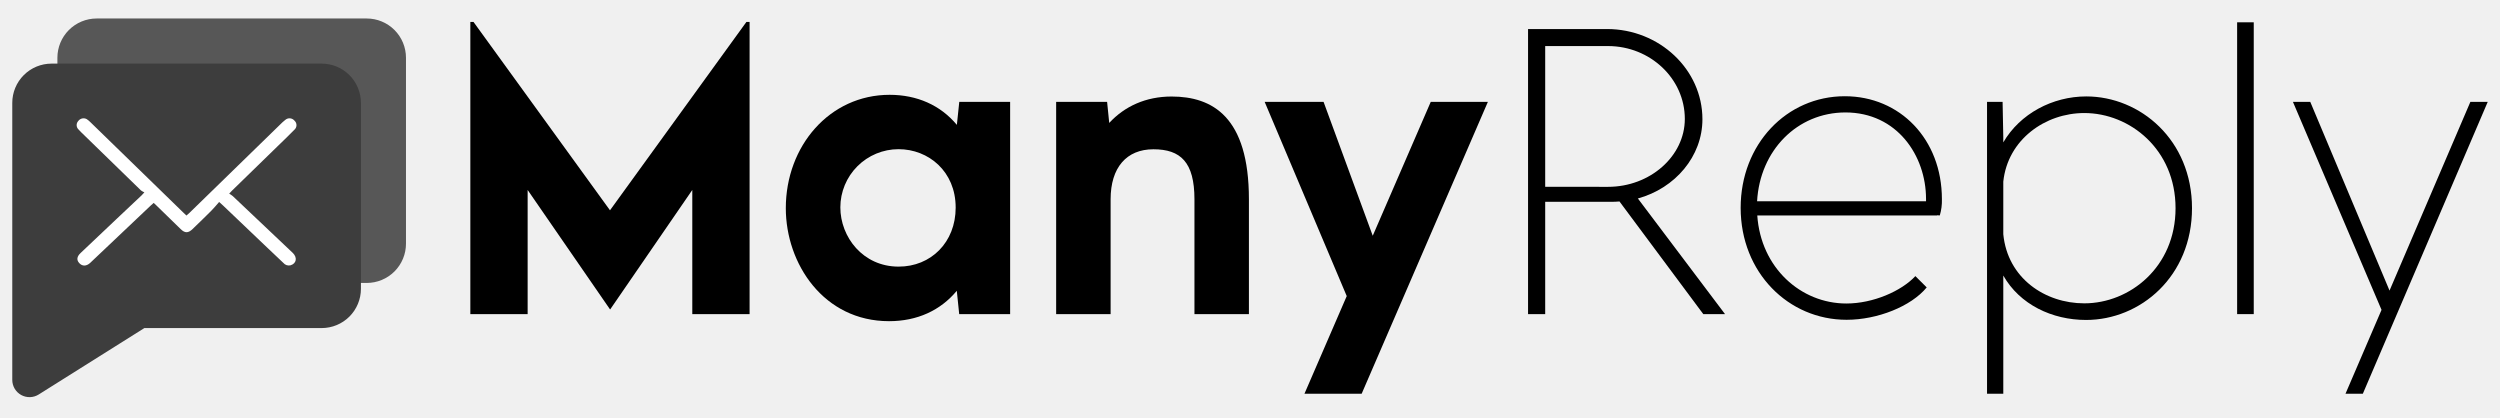
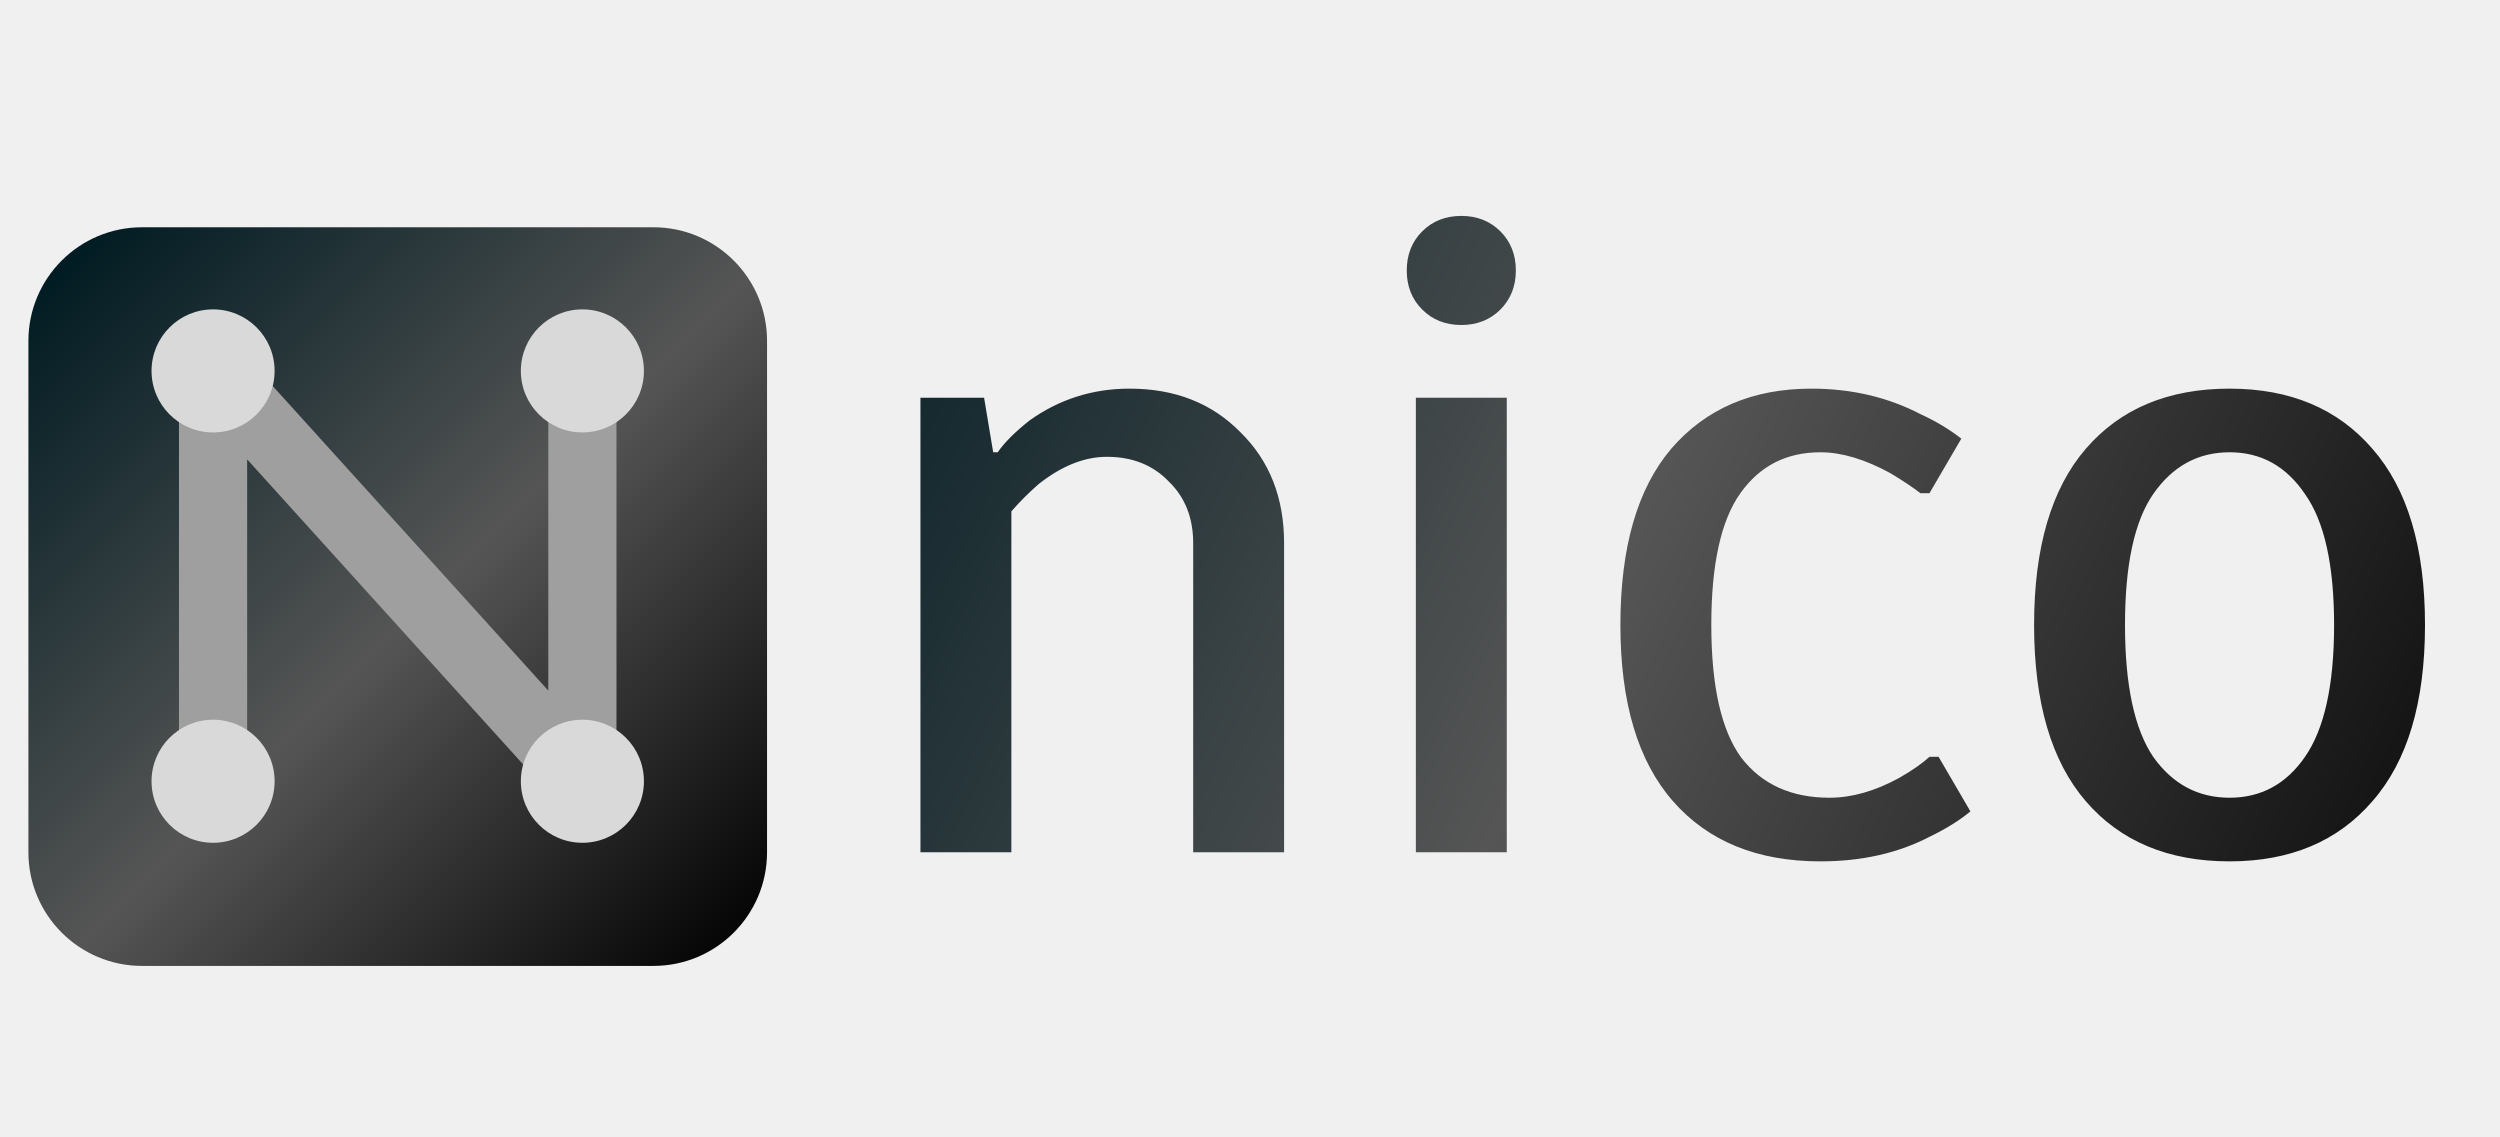
- <svg xmlns="http://www.w3.org/2000/svg" width="1041" height="174" viewBox="0 0 1041 174" fill="none">
-   <path d="M312.13 9.14V130.8H288.27V79.1L254.1 128.81H254L219.71 79.1V130.8H195.85V9.14H197.17L254 87.57L310.8 9.14H312.13Z" fill="black" />
-   <path d="M420.62 42.43V130.8H399.41L398.41 121.08C391.64 129.25 381.92 133.74 370.21 133.74C342.96 133.74 327.21 109.81 327.21 86.69C327.21 60.77 345.47 39.48 370.44 39.48C381.78 39.48 391.57 43.75 398.44 52L399.44 42.43H420.62ZM397.94 86.43C397.94 71.33 386.6 62.12 374.15 62.12C367.725 62.125 361.565 64.68 357.023 69.223C352.48 73.766 349.925 79.925 349.92 86.35C349.92 98.72 359.35 111.02 374.15 111.02C387.63 111.06 397.94 100.9 397.94 86.47V86.43Z" fill="black" />
-   <path d="M520.05 83V130.8H497.37V83C497.37 67.54 491.62 62.16 480.28 62.16C469.09 62.16 462.46 69.75 462.46 83V130.8H439.78V42.43H461L461.88 51.19C468.29 44.27 477.12 40.19 487.88 40.19C504.8 40.22 520.05 48.54 520.05 83Z" fill="black" />
-   <path d="M619.55 42.43L567 163.94H543.18L560.78 123.29L526.61 42.43H551.14L571.61 98.17L595.76 42.43H619.55Z" fill="black" />
-   <path d="M709.25 130.8L674.35 83.89C673.35 83.96 672.29 84.04 671.26 84.04H643.42V130.8H636.28V12.09H669.12C690.99 12.09 708.89 28.95 708.89 49.65C708.89 65.11 697.55 78.37 682.01 82.65L718.31 130.81L709.25 130.8ZM669.56 77.8C687.16 77.8 701.56 64.98 701.56 49.52C701.56 32.73 687.12 19.18 669.56 19.18H643.42V77.78L669.56 77.8Z" fill="black" />
-   <path d="M807.73 89.71L806.62 89.63V89.71H731.73C733.2 111.5 749.84 126.38 768.84 126.38C779.96 126.38 791.75 121.22 797.56 114.97L802.28 119.68C795.8 127.56 781.8 133.16 768.92 133.16C744.69 133.16 724.81 113.49 724.81 86.54C724.81 60.03 743.95 40.07 768.18 40.07C791.08 40.07 808.61 57.89 808.61 82.93C808.682 85.223 808.385 87.512 807.73 89.71ZM731.65 83.82H802V82.82C802 64.82 789.92 46.82 768.42 46.82C748.37 46.85 732.83 62.61 731.65 83.82Z" fill="black" />
-   <path d="M912.75 86.69C912.75 115.11 891.25 133.23 868.64 133.23C854.5 133.23 841.02 126.82 834.17 114.74V163.94H827.4V42.43H833.88L834.17 57.16V59.29C841.1 47.36 854.65 40.15 868.71 40.15C891.17 40.15 912.75 58.26 912.75 86.69ZM905.9 86.69C905.9 62.16 886.83 47.07 867.9 47.07C851.7 47.07 836.01 58.07 834.17 75.64V97.51C835.94 115.85 851.55 126.31 867.9 126.31C886.83 126.31 905.9 111.21 905.9 86.69Z" fill="black" />
-   <path d="M931.54 9.29H938.46V130.8H931.54V9.29Z" fill="black" />
-   <path d="M1035.89 42.43L983.89 163.94H976.67L991.67 129.03L954.78 42.43H962L995 121L1028.66 42.43H1035.89Z" fill="black" />
-   <path d="M40.25 7.7C35.914 7.7 31.755 9.423 28.689 12.489C25.622 15.555 23.9 19.714 23.9 24.05V139.4C23.9 140.683 24.244 141.943 24.895 143.048C25.547 144.153 26.483 145.064 27.607 145.685C28.73 146.305 29.998 146.614 31.281 146.578C32.564 146.542 33.813 146.163 34.9 145.48L78.9 117.82H152.7C157.036 117.82 161.195 116.097 164.261 113.031C167.327 109.965 169.05 105.806 169.05 101.47V24.05C169.05 19.714 167.327 15.555 164.261 12.489C161.195 9.423 157.036 7.7 152.7 7.7H40.25Z" fill="#575757" />
-   <path d="M21.46 26.49C17.124 26.49 12.965 28.213 9.899 31.279C6.832 34.345 5.11 38.504 5.11 42.84V158.19C5.11 159.473 5.454 160.733 6.105 161.838C6.757 162.943 7.694 163.854 8.817 164.474C9.94 165.095 11.208 165.404 12.491 165.368C13.774 165.332 15.023 164.953 16.11 164.27L60.11 136.61H133.94C138.276 136.61 142.435 134.887 145.501 131.821C148.567 128.755 150.29 124.596 150.29 120.26V42.84C150.29 38.504 148.567 34.345 145.501 31.279C142.435 28.213 138.276 26.49 133.94 26.49H21.46Z" fill="#3D3D3D" />
-   <path d="M91.25 84.1C90.09 85.41 89.09 86.65 87.97 87.77C85.42 90.33 82.81 92.84 80.2 95.36C78.38 97.13 76.98 97.14 75.2 95.36C71.84 92.11 68.5 88.83 65.14 85.56C64.8 85.23 64.44 84.91 64 84.49C63.56 84.88 63.16 85.2 62.79 85.56L39 108.09C38.49 108.58 38 109.09 37.46 109.55C35.88 110.92 34.25 110.91 33 109.55C31.75 108.19 32.07 106.77 33.55 105.36L48.55 91.16L59 81.31C59.25 81.08 59.47 80.8 60.12 80.1C59.616 79.887 59.139 79.615 58.7 79.29C50.353 71.19 42.03 63.093 33.73 55C33.279 54.581 32.854 54.133 32.46 53.66C32.086 53.188 31.894 52.598 31.918 51.996C31.941 51.394 32.18 50.821 32.59 50.38C32.986 49.84 33.566 49.465 34.22 49.324C34.875 49.184 35.558 49.289 36.14 49.62C36.689 49.99 37.198 50.416 37.66 50.89L76.28 88.46L77.63 89.75C78.09 89.35 78.52 89 78.91 88.62L117.63 50.91C118.003 50.554 118.397 50.22 118.81 49.91C119.079 49.678 119.391 49.502 119.729 49.393C120.067 49.283 120.423 49.242 120.777 49.272C121.131 49.302 121.475 49.402 121.79 49.566C122.105 49.731 122.383 49.956 122.61 50.23C122.876 50.466 123.09 50.757 123.236 51.082C123.382 51.407 123.457 51.759 123.457 52.115C123.457 52.471 123.382 52.824 123.236 53.148C123.09 53.473 122.876 53.764 122.61 54C120.32 56.33 117.97 58.6 115.61 60.88L96.61 79.38C96.3 79.68 96.02 80.01 95.44 80.63C95.95 80.928 96.437 81.263 96.9 81.63C105.24 89.51 113.573 97.4 121.9 105.3C123.9 107.23 123.48 109.71 120.99 110.47C120.446 110.606 119.875 110.585 119.344 110.408C118.812 110.231 118.343 109.905 117.99 109.47C115.743 107.357 113.5 105.233 111.26 103.1L92.81 85.51C92.43 85.15 92 84.81 91.25 84.1Z" fill="white" />
+ <svg xmlns="http://www.w3.org/2000/svg" width="44" height="20" viewBox="0 0 44 20" fill="none">
+   <path d="M16.2 7H17.32L17.48 7.96H17.56C17.677 7.789 17.864 7.603 18.12 7.4C18.643 7.027 19.229 6.84 19.88 6.84C20.68 6.84 21.331 7.096 21.832 7.608C22.344 8.109 22.6 8.76 22.6 9.56V15H21V9.56C21 9.112 20.856 8.749 20.568 8.472C20.291 8.184 19.928 8.04 19.48 8.04C19.085 8.04 18.685 8.2 18.28 8.52C18.109 8.669 17.949 8.829 17.8 9V15H16.2V7ZM25.719 5.72C25.441 5.72 25.212 5.629 25.031 5.448C24.849 5.267 24.759 5.037 24.759 4.76C24.759 4.483 24.849 4.253 25.031 4.072C25.212 3.891 25.441 3.8 25.719 3.8C25.996 3.8 26.225 3.891 26.407 4.072C26.588 4.253 26.679 4.483 26.679 4.76C26.679 5.037 26.588 5.267 26.407 5.448C26.225 5.629 25.996 5.72 25.719 5.72ZM24.919 15V7H26.519V15H24.919ZM32.039 15.16C30.929 15.16 30.065 14.808 29.447 14.104C28.828 13.4 28.519 12.365 28.519 11C28.519 9.635 28.817 8.6 29.415 7.896C30.023 7.192 30.844 6.84 31.879 6.84C32.583 6.84 33.223 6.989 33.799 7.288C34.076 7.416 34.316 7.56 34.519 7.72L33.959 8.68H33.799C33.66 8.573 33.484 8.456 33.271 8.328C32.823 8.083 32.412 7.96 32.039 7.96C31.441 7.96 30.972 8.2 30.631 8.68C30.289 9.16 30.119 9.933 30.119 11C30.119 12.077 30.295 12.856 30.647 13.336C31.009 13.805 31.527 14.04 32.199 14.04C32.593 14.04 33.004 13.923 33.431 13.688C33.655 13.56 33.831 13.437 33.959 13.32H34.119L34.679 14.28C34.487 14.44 34.247 14.589 33.959 14.728C33.404 15.016 32.764 15.16 32.039 15.16ZM39.24 15.16C38.163 15.16 37.32 14.808 36.712 14.104C36.104 13.4 35.8 12.365 35.8 11C35.8 9.635 36.104 8.6 36.712 7.896C37.32 7.192 38.163 6.84 39.24 6.84C40.307 6.84 41.144 7.192 41.752 7.896C42.371 8.6 42.68 9.635 42.68 11C42.68 12.365 42.371 13.4 41.752 14.104C41.144 14.808 40.307 15.16 39.24 15.16ZM39.24 14.04C39.795 14.04 40.237 13.8 40.568 13.32C40.909 12.829 41.08 12.056 41.08 11C41.08 9.944 40.909 9.176 40.568 8.696C40.237 8.205 39.795 7.96 39.24 7.96C38.685 7.96 38.237 8.205 37.896 8.696C37.565 9.176 37.4 9.944 37.4 11C37.4 12.056 37.565 12.829 37.896 13.32C38.237 13.8 38.685 14.04 39.24 14.04Z" fill="url(#paint0_linear_73_60)" />
+   <rect x="0.5" y="4" width="13" height="13" rx="2" fill="url(#paint1_linear_73_60)" />
+   <path d="M3.75 13.389V6.889M10.25 13.75V6.528M3.75 6.528L10.611 14.111" stroke="#9F9F9F" stroke-width="1.2" />
+   <circle cx="3.75" cy="13.75" r="1.083" fill="#D9D9D9" />
+   <circle cx="3.75" cy="6.528" r="1.083" fill="#D9D9D9" />
+   <circle cx="10.25" cy="13.75" r="1.083" fill="#D9D9D9" />
+   <circle cx="10.25" cy="6.528" r="1.083" fill="#D9D9D9" />
+   <defs>
+     <linearGradient id="paint0_linear_73_60" x1="13.446" y1="6.19" x2="41.647" y2="19.334" gradientUnits="userSpaceOnUse">
+       <stop stop-color="#061F26" />
+       <stop offset="0.49" stop-color="#555555" />
+       <stop offset="1" stop-color="#0C0C0C" />
+     </linearGradient>
+     <linearGradient id="paint1_linear_73_60" x1="0.861" y1="4.722" x2="13.139" y2="17" gradientUnits="userSpaceOnUse">
+       <stop stop-color="#001B22" />
+       <stop offset="0.509" stop-color="#555555" />
+       <stop offset="1" />
+     </linearGradient>
+   </defs>
</svg>
